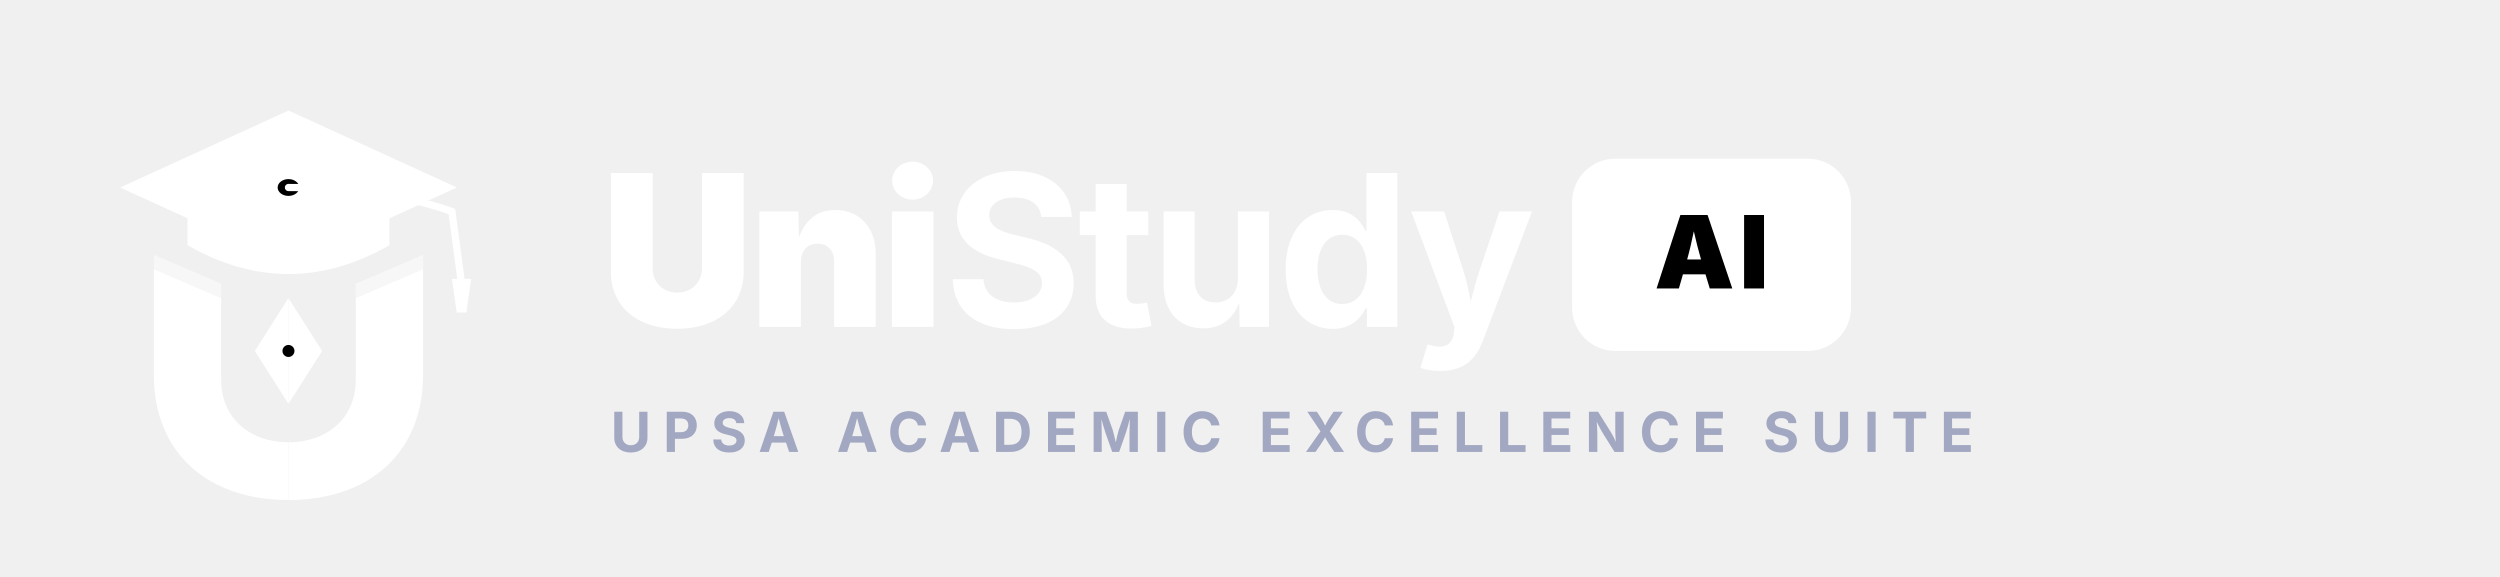
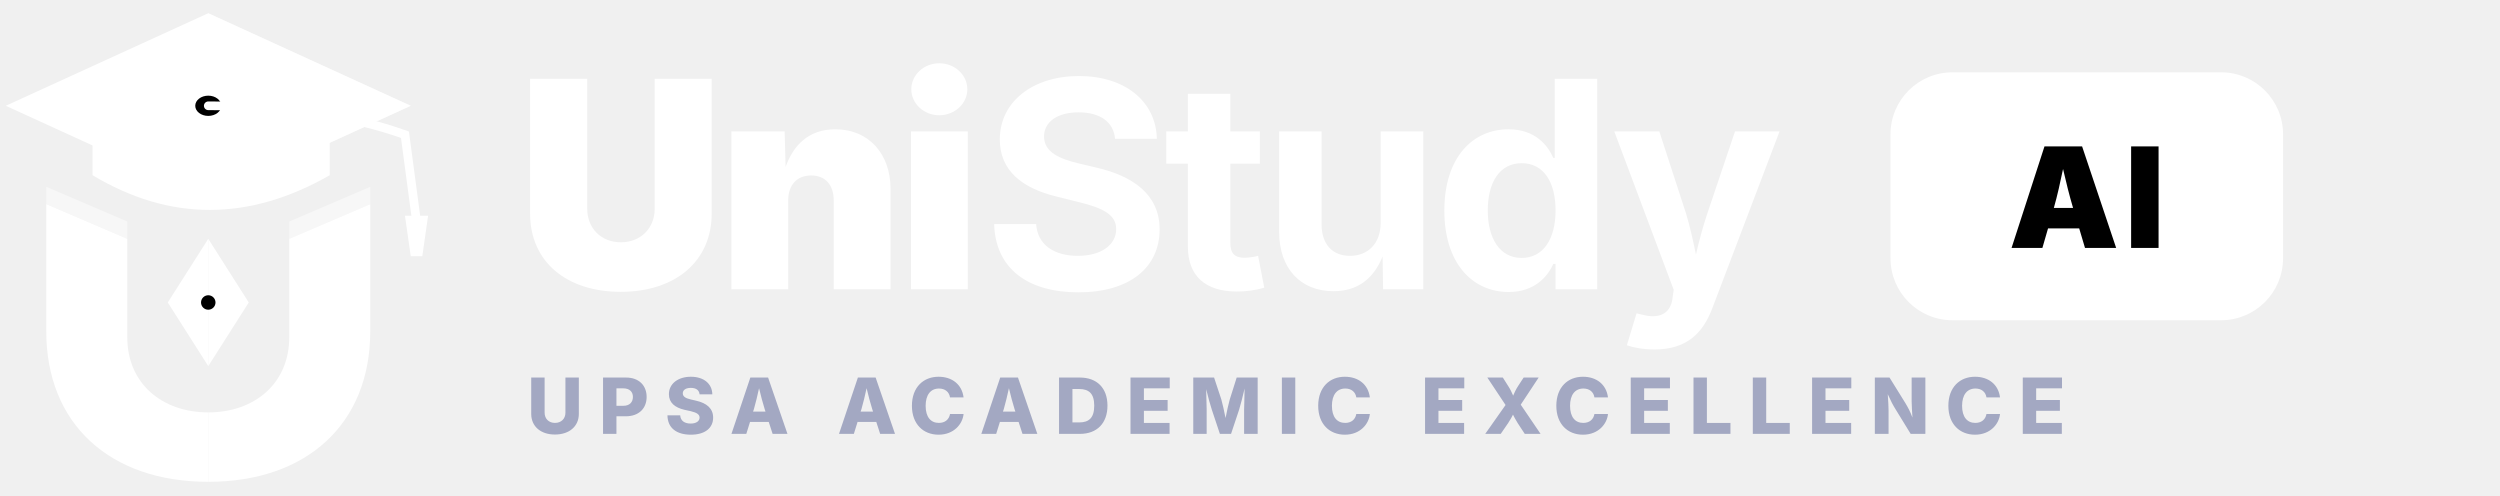
- <svg xmlns="http://www.w3.org/2000/svg" viewBox="0 0 520 120" width="100%" height="100%" fill="none">
-   <g transform="translate(10, 10) scale(0.5)">
-     <g id="unistudy-icon">
-       <g id="mortarboard">
-         <polygon points="100,26 170,58 100,90 30,58" fill="#FFFFFF" />
-         <polygon points="100,26 170,58 100,90 100,26" fill="#FFFFFF" opacity="0.3" />
-         <path d="M 58,70 Q 100,94 142,70 L 142,82 Q 100,106 58,82 Z" fill="#FFFFFF" />
-         <ellipse cx="100" cy="58" rx="4.5" ry="3.5" fill="#000000" />
-         <path d="M 100,58 Q 140,58 168,68 L 172,98" stroke="#FFFFFF" stroke-width="3" stroke-linecap="round" fill="none" />
-         <polygon points="168,96 176,96 174,110 170,110" fill="#FFFFFF" />
-       </g>
-       <g id="u-monolith">
-         <path d="M 44,92                 L 72,104                 L 72,138                 C 72,154 84,164 100,164                 L 100,188                 C 66,188 44,168 44,136                 Z" fill="#FFFFFF" />
-         <path d="M 156,92                 L 128,104                 L 128,138                 C 128,154 116,164 100,164                 L 100,188                 C 134,188 156,168 156,136                 Z" fill="#FFFFFF" />
-         <polygon points="44,92 72,104 72,98 44,86" fill="#FFFFFF" opacity="0.45" />
-         <polygon points="156,92 128,104 128,98 156,86" fill="#FFFFFF" opacity="0.45" />
-       </g>
-       <g id="academic-beacon">
-         <polygon points="100,104 86,126 100,148 100,104" fill="#FFFFFF" />
-         <polygon points="100,104 114,126 100,148 100,104" fill="#FFFFFF" />
-         <circle cx="100" cy="126" r="2.5" fill="#000000" />
-       </g>
+ <svg xmlns="http://www.w3.org/2000/svg" viewBox="0 0 242 48" width="100%" height="100%" fill="none">
+   <g transform="translate(0, 1) scale(0.28)">
+     <g id="mortarboard">
+       <polygon points="72,1 142,33 72,65 2,33" fill="#FFFFFF" />
+       <polygon points="72,1 142,33 72,65 72,1" fill="#FFFFFF" opacity="0.3" />
+       <path d="M 32,45 Q 72,69 114,45 L 114,57 Q 72,81 32,57 Z" fill="#FFFFFF" />
+       <ellipse cx="72" cy="33" rx="4.5" ry="3.5" fill="#000000" />
+       <path d="M 72,33 Q 112,33 140,43 L 144,73" stroke="#FFFFFF" stroke-width="3" stroke-linecap="round" fill="none" />
+       <polygon points="140,71 148,71 146,85 142,85" fill="#FFFFFF" />
+     </g>
+     <g id="u-monolith">
+       <path d="M 16,67 L 44,79 L 44,113 C 44,129 56,139 72,139 L 72,163 C 38,163 16,143 16,111 Z" fill="#FFFFFF" />
+       <path d="M 128,67 L 100,79 L 100,113 C 100,129 88,139 72,139 L 72,163 C 106,163 128,143 128,111 Z" fill="#FFFFFF" />
+       <polygon points="16,67 44,79 44,73 16,61" fill="#FFFFFF" opacity="0.45" />
+       <polygon points="128,67 100,79 100,73 128,61" fill="#FFFFFF" opacity="0.45" />
+     </g>
+     <g id="academic-beacon">
+       <polygon points="72,79 58,101 72,123 72,79" fill="#FFFFFF" />
+       <polygon points="72,79 86,101 72,123 72,79" fill="#FFFFFF" />
+       <circle cx="72" cy="101" r="2.5" fill="#000000" />
    </g>
  </g>
-   <g transform="translate(125, 0)">
-     <text x="0" y="68" font-family="Inter, -apple-system, BlinkMacSystemFont, 'Segoe UI', Roboto, sans-serif" font-size="44" font-weight="900" letter-spacing="-1" fill="#FFFFFF">
+   <g transform="translate(50, 0)">
+     <text x="0" y="28" font-family="Inter, -apple-system, BlinkMacSystemFont, 'Segoe UI', Roboto, sans-serif" font-size="28" font-weight="900" letter-spacing="-0.8" fill="#FFFFFF">
      Uni<tspan font-weight="700">Study</tspan>
    </text>
-     <g transform="translate(202, 33)">
-       <rect x="0" y="0" width="58" height="40" rx="9" fill="#FFFFFF" />
-       <text x="29" y="27" font-family="Inter, -apple-system, BlinkMacSystemFont, 'Segoe UI', Roboto, sans-serif" font-size="21" font-weight="900" letter-spacing="1" fill="#000000" text-anchor="middle">
+     <g transform="translate(133, 7)">
+       <rect x="0" y="0" width="38" height="24" rx="6" fill="#FFFFFF" />
+       <text x="19" y="17" font-family="Inter, -apple-system, BlinkMacSystemFont, 'Segoe UI', Roboto, sans-serif" font-size="13.5" font-weight="900" letter-spacing="0.5" fill="#000000" text-anchor="middle">
        AI
      </text>
    </g>
-     <text x="2" y="94" font-family="Inter, -apple-system, BlinkMacSystemFont, 'Segoe UI', Roboto, sans-serif" font-size="11.5" font-weight="700" letter-spacing="2.5" fill="#A3A8C2">
-       UPSA ACADEMIC EXCELLENCE SUITE
+     <text x="1" y="42" font-family="Inter, -apple-system, BlinkMacSystemFont, 'Segoe UI', Roboto, sans-serif" font-size="7.5" font-weight="800" letter-spacing="1.5" fill="#A3A8C2">
+       UPSA ACADEMIC EXCELLENCE
    </text>
  </g>
</svg>
